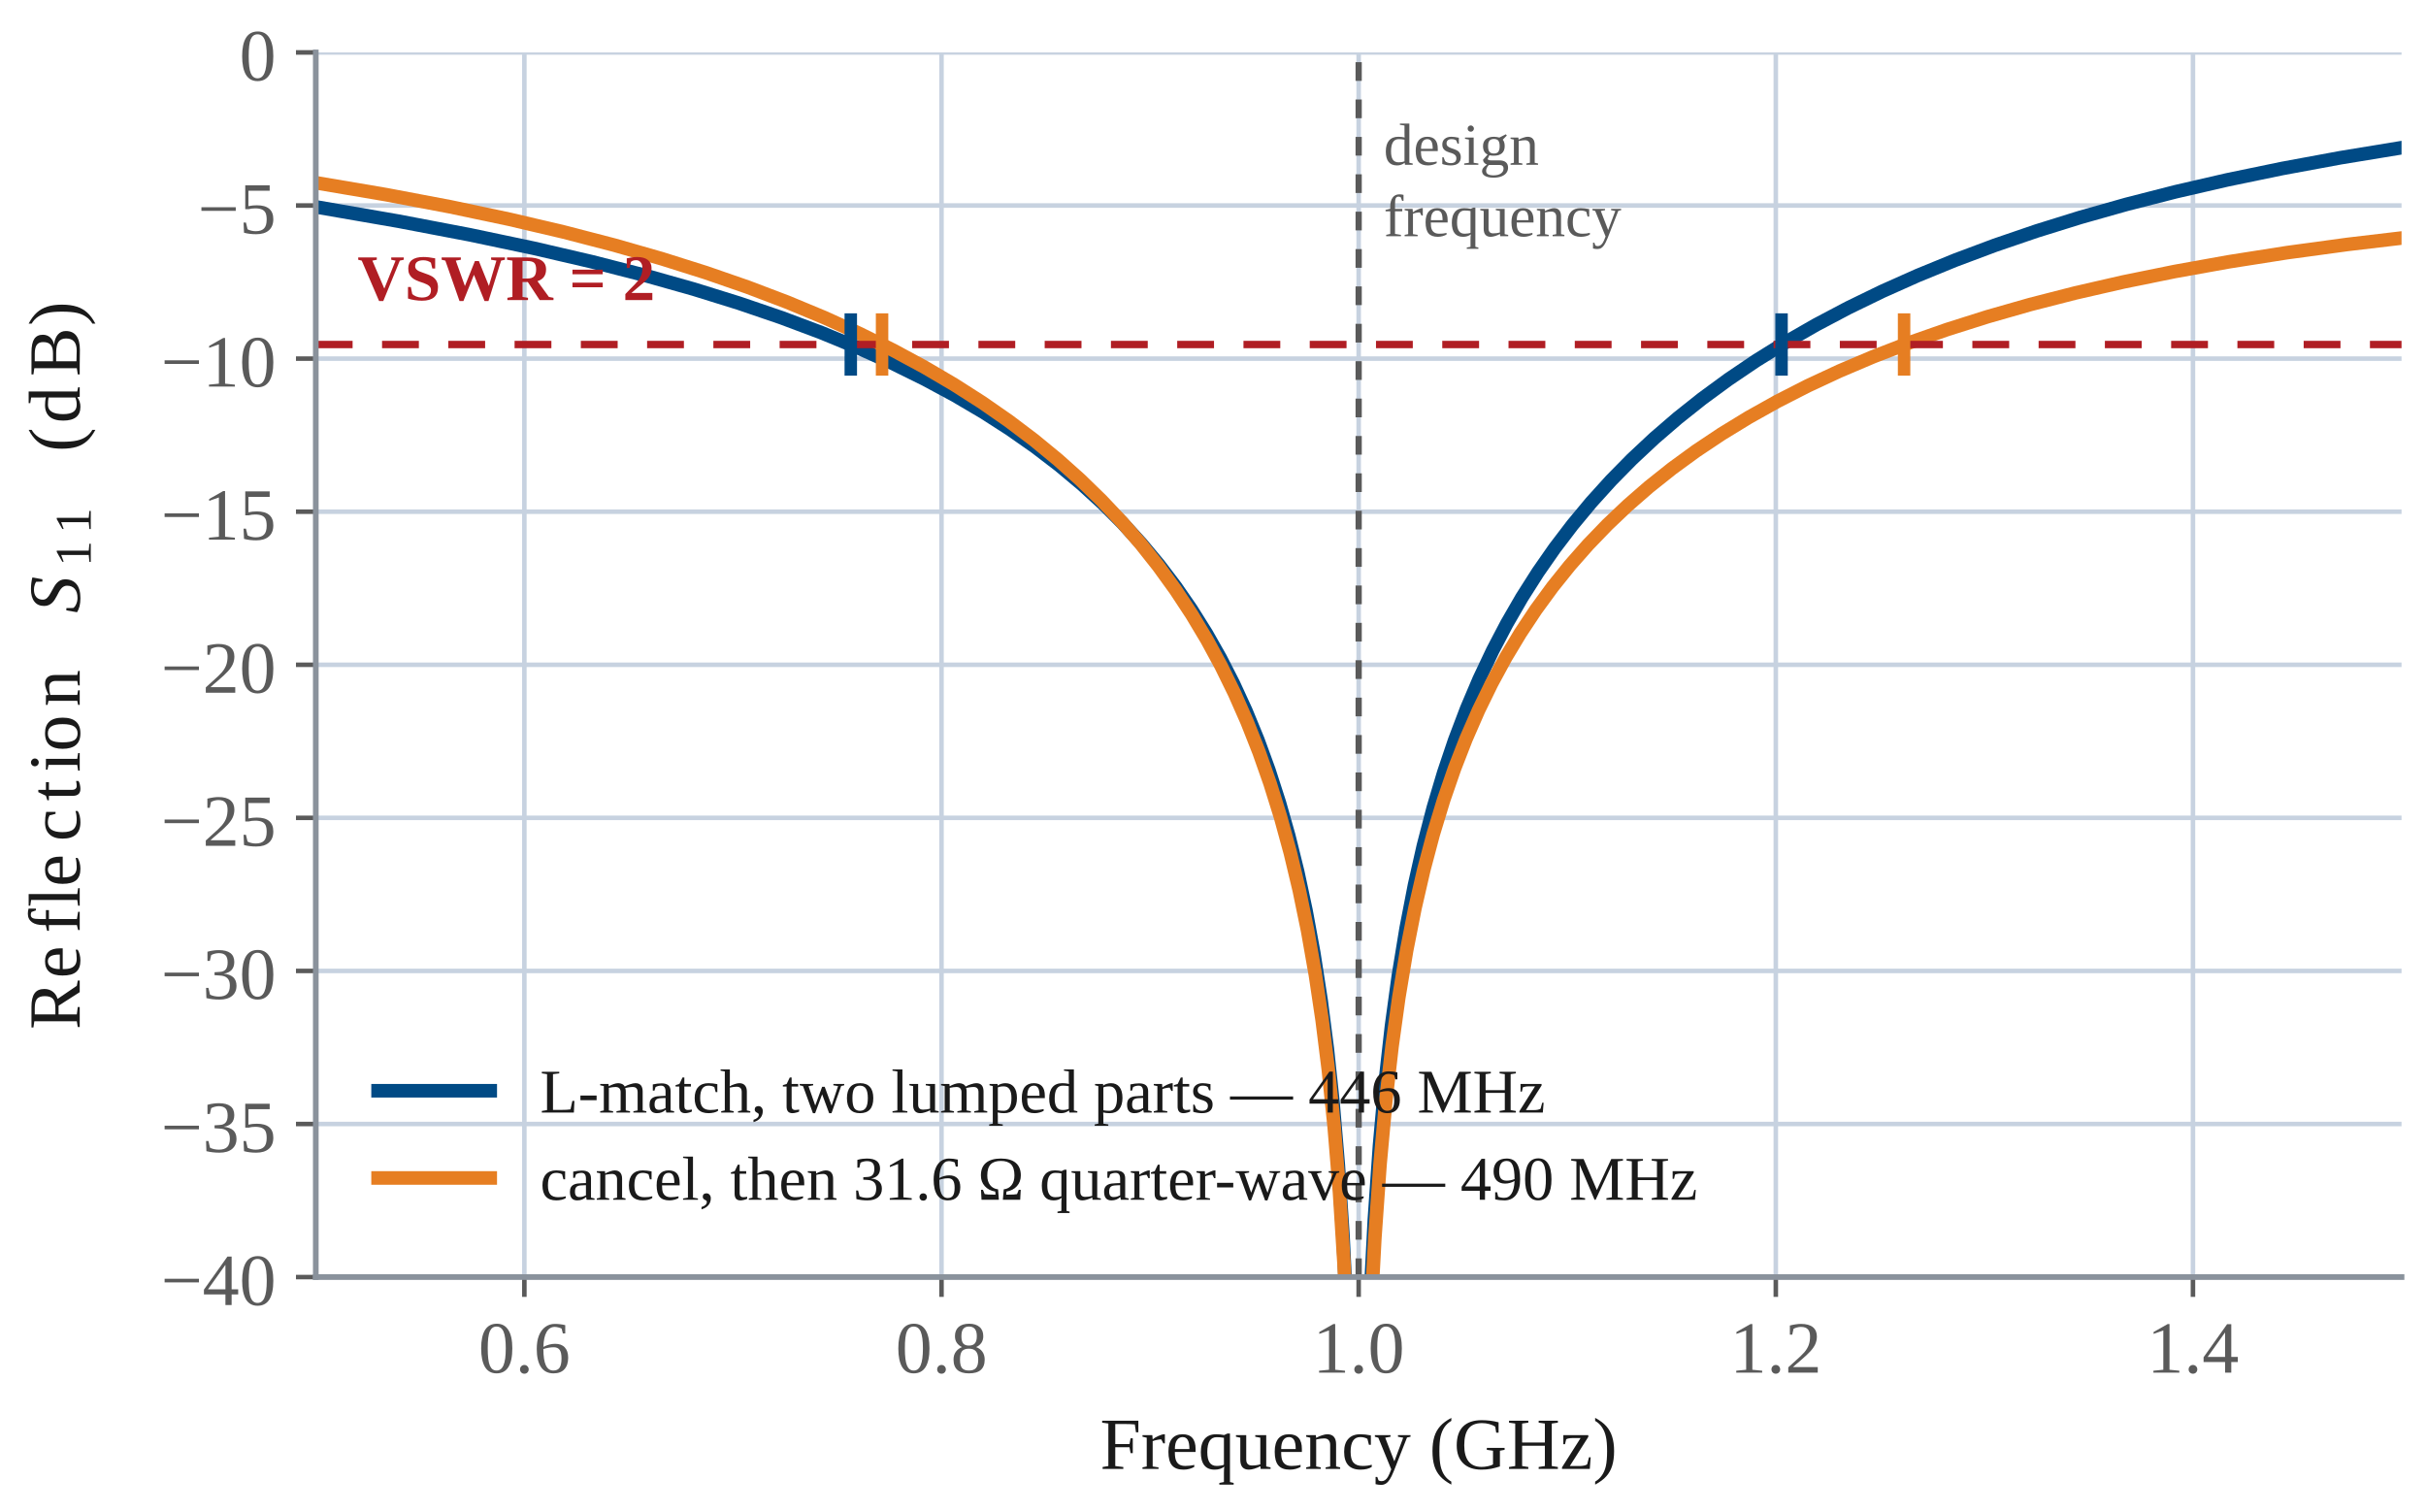
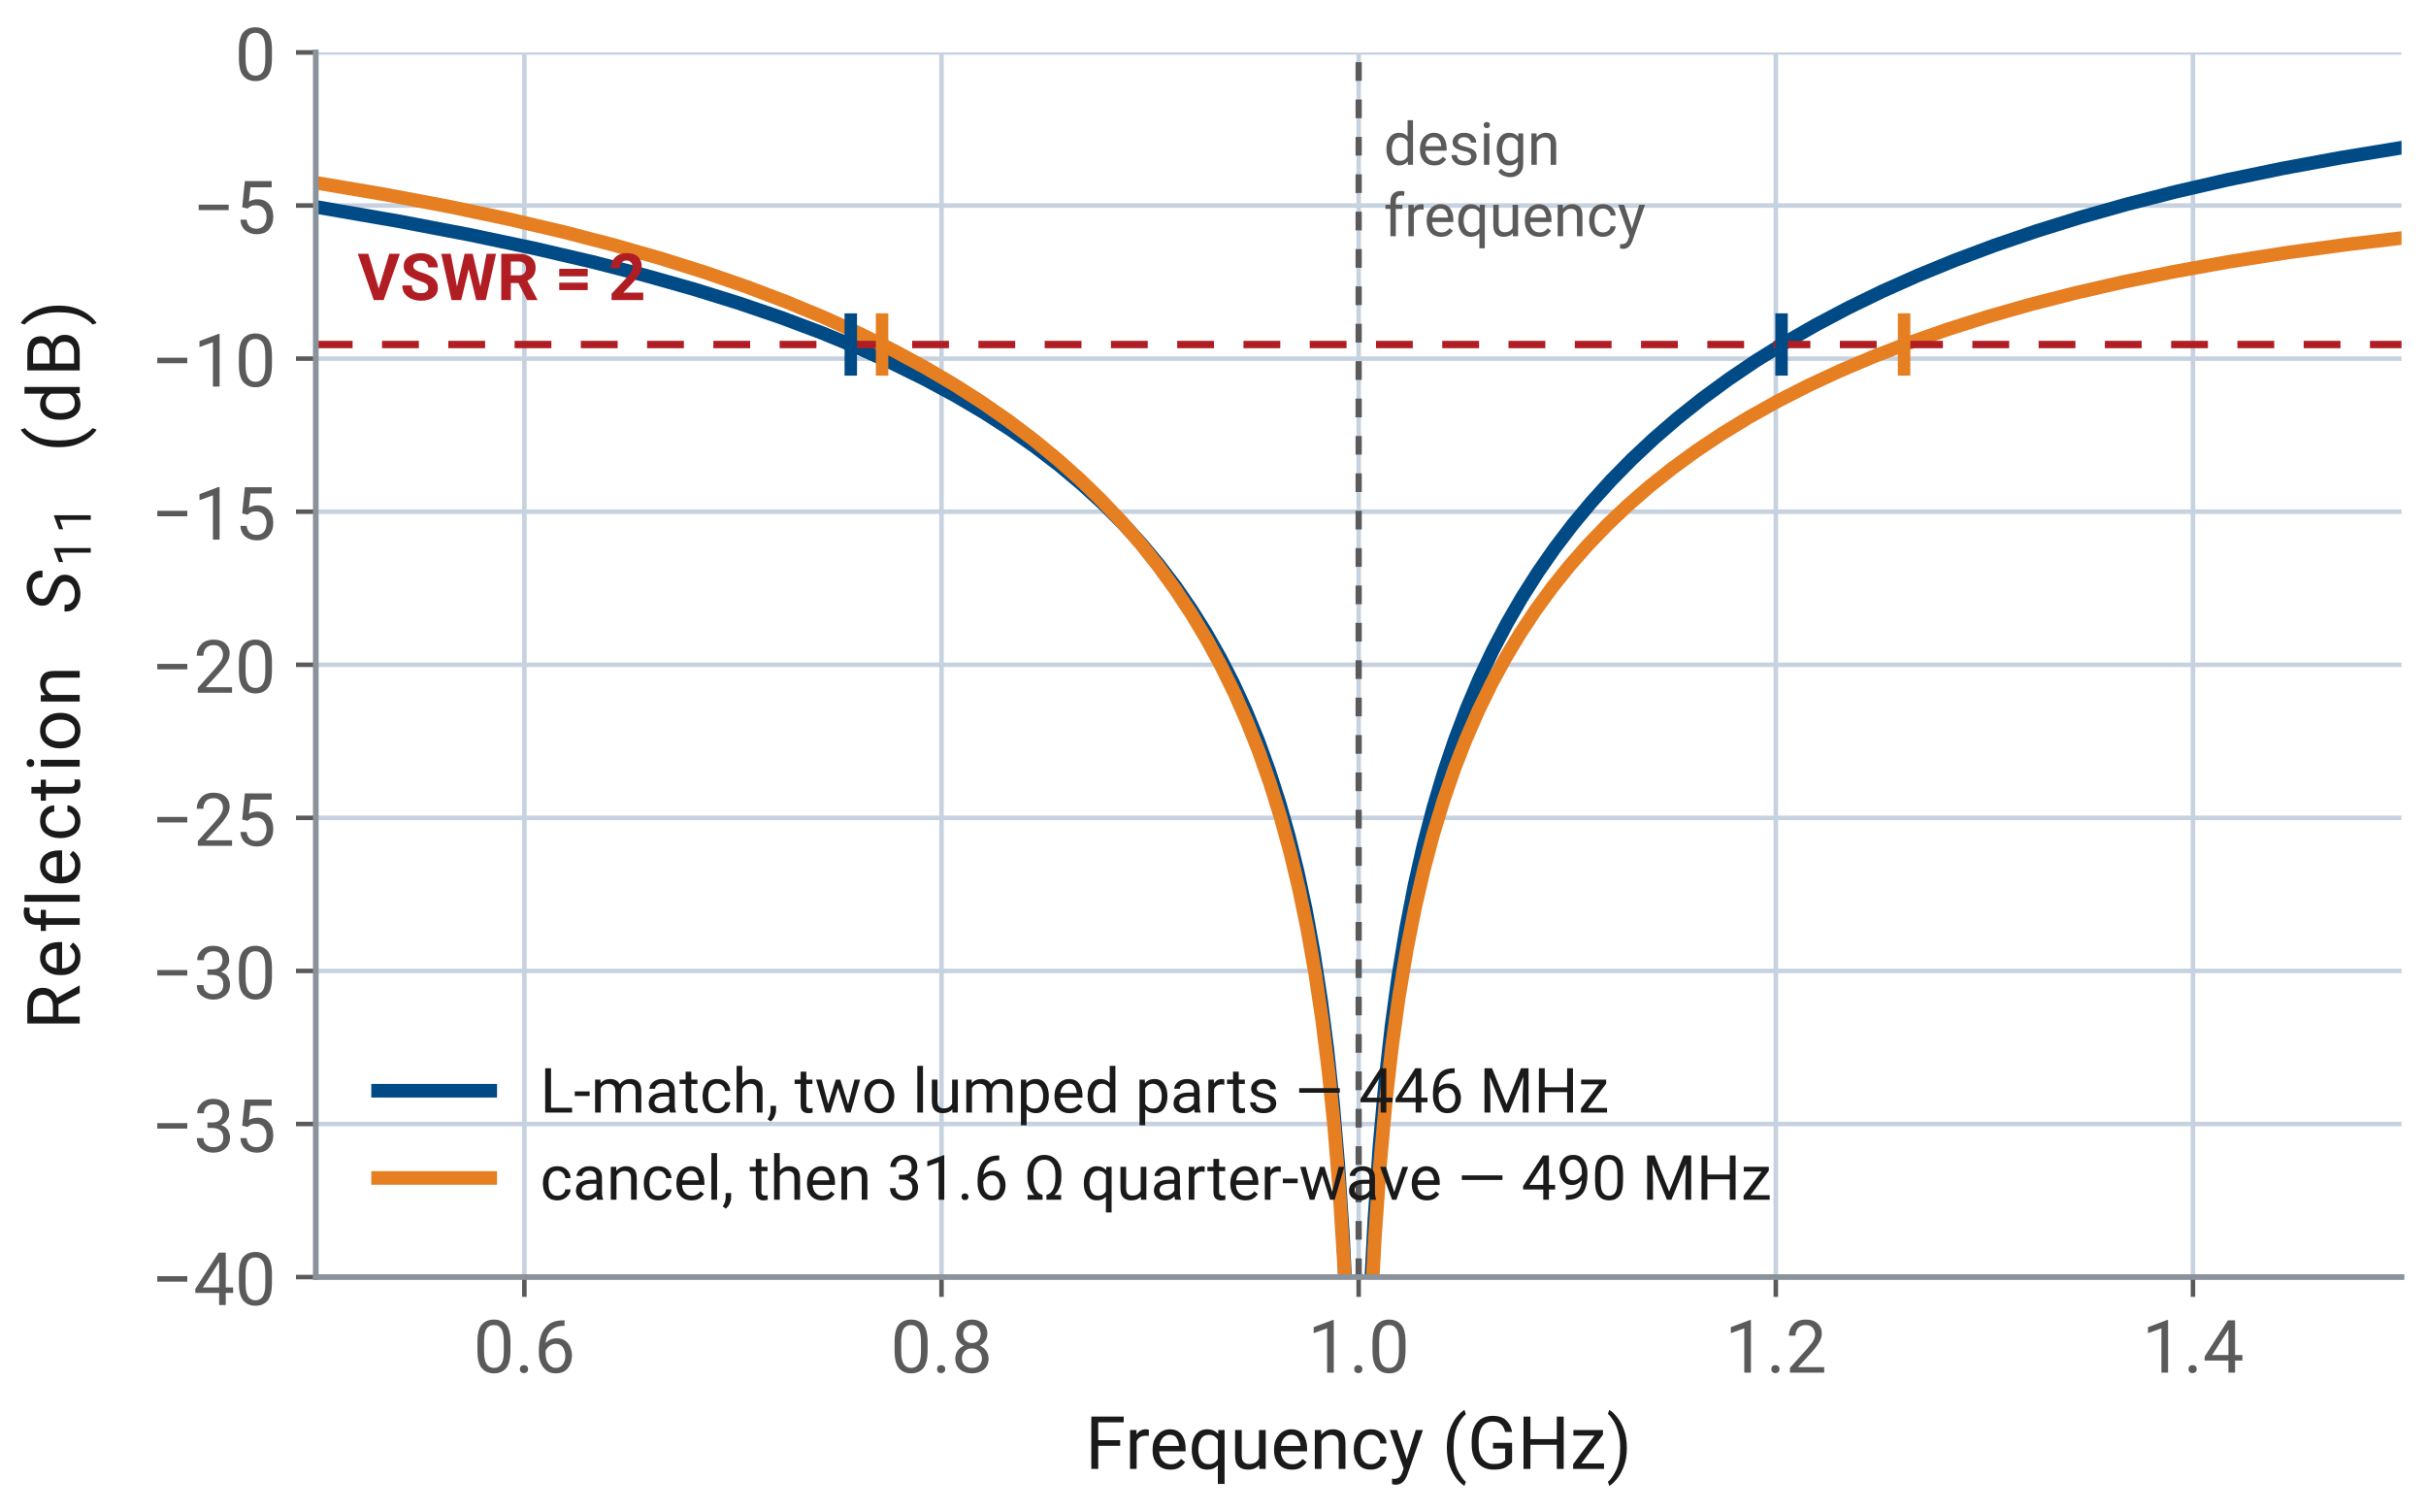
<svg xmlns="http://www.w3.org/2000/svg" xmlns:xlink="http://www.w3.org/1999/xlink" width="428.359pt" height="266.794pt" viewBox="0 0 428.359 266.794" version="1.1">
  <defs>
    <style type="text/css">*{stroke-linejoin: round; stroke-linecap: butt}</style>
  </defs>
  <g id="figure_1">
    <g id="patch_1">
      <path d="M 0 266.794  L 428.359 266.794  L 428.359 0  L 0 0  L 0 266.794  z " style="fill: none" />
    </g>
    <g id="axes_1">
      <g id="patch_2">
        <path d="M 55.759 225.474  L 424.039 225.474  L 424.039 9.258  L 55.759 9.258  L 55.759 225.474  z " style="fill: none" />
      </g>
      <g id="matplotlib.axis_1">
        <g id="xtick_1">
          <g id="line2d_1">
            <path d="M 92.587 225.474  L 92.587 9.258  " clip-path="url(#pfe31ee1c93)" style="fill: none; stroke: #c7d2e0; stroke-width: 0.8; stroke-linecap: square" />
          </g>
          <g id="line2d_2">
            <defs>
              <path id="m2ebbea7b90" d="M 0 0  L 0 3.5  " style="stroke: #5a5a5a; stroke-width: 0.8" />
            </defs>
            <g>
              <use xlink:href="#m2ebbea7b90" x="92.587" y="225.474" style="fill: #5a5a5a; stroke: #5a5a5a; stroke-width: 0.8" />
            </g>
          </g>
          <g id="text_1">
-             <text style="font-size: 13px; font-family:inherit; text-anchor: middle; fill: #5a5a5a" x="92.587" y="242.351" transform="rotate(-0 92.58714 242.3514)">0.6</text>
+             <text style="font-size: 13px; font-family:'Source Sans Pro', 'Segoe UI', Roboto, Helvetica, Arial, sans-serif; text-anchor: middle; fill: #5a5a5a" x="92.587" y="242.351" transform="rotate(-0 92.58714 242.3514)">0.6</text>
          </g>
        </g>
        <g id="xtick_2">
          <g id="line2d_3">
            <path d="M 166.243 225.474  L 166.243 9.258  " clip-path="url(#pfe31ee1c93)" style="fill: none; stroke: #c7d2e0; stroke-width: 0.8; stroke-linecap: square" />
          </g>
          <g id="line2d_4">
            <g>
              <use xlink:href="#m2ebbea7b90" x="166.243" y="225.474" style="fill: #5a5a5a; stroke: #5a5a5a; stroke-width: 0.8" />
            </g>
          </g>
          <g id="text_2">
-             <text style="font-size: 13px; font-family:inherit; text-anchor: middle; fill: #5a5a5a" x="166.243" y="242.351" transform="rotate(-0 166.2431 242.3514)">0.8</text>
+             <text style="font-size: 13px; font-family:'Source Sans Pro', 'Segoe UI', Roboto, Helvetica, Arial, sans-serif; text-anchor: middle; fill: #5a5a5a" x="166.243" y="242.351" transform="rotate(-0 166.2431 242.3514)">0.8</text>
          </g>
        </g>
        <g id="xtick_3">
          <g id="line2d_5">
            <path d="M 239.899 225.474  L 239.899 9.258  " clip-path="url(#pfe31ee1c93)" style="fill: none; stroke: #c7d2e0; stroke-width: 0.8; stroke-linecap: square" />
          </g>
          <g id="line2d_6">
            <g>
              <use xlink:href="#m2ebbea7b90" x="239.899" y="225.474" style="fill: #5a5a5a; stroke: #5a5a5a; stroke-width: 0.8" />
            </g>
          </g>
          <g id="text_3">
-             <text style="font-size: 13px; font-family:inherit; text-anchor: middle; fill: #5a5a5a" x="239.899" y="242.351" transform="rotate(-0 239.8991 242.3514)">1.0</text>
+             <text style="font-size: 13px; font-family:'Source Sans Pro', 'Segoe UI', Roboto, Helvetica, Arial, sans-serif; text-anchor: middle; fill: #5a5a5a" x="239.899" y="242.351" transform="rotate(-0 239.8991 242.3514)">1.0</text>
          </g>
        </g>
        <g id="xtick_4">
          <g id="line2d_7">
            <path d="M 313.555 225.474  L 313.555 9.258  " clip-path="url(#pfe31ee1c93)" style="fill: none; stroke: #c7d2e0; stroke-width: 0.8; stroke-linecap: square" />
          </g>
          <g id="line2d_8">
            <g>
              <use xlink:href="#m2ebbea7b90" x="313.555" y="225.474" style="fill: #5a5a5a; stroke: #5a5a5a; stroke-width: 0.8" />
            </g>
          </g>
          <g id="text_4">
-             <text style="font-size: 13px; font-family:inherit; text-anchor: middle; fill: #5a5a5a" x="313.555" y="242.351" transform="rotate(-0 313.5551 242.3514)">1.2</text>
+             <text style="font-size: 13px; font-family:'Source Sans Pro', 'Segoe UI', Roboto, Helvetica, Arial, sans-serif; text-anchor: middle; fill: #5a5a5a" x="313.555" y="242.351" transform="rotate(-0 313.5551 242.3514)">1.2</text>
          </g>
        </g>
        <g id="xtick_5">
          <g id="line2d_9">
            <path d="M 387.211 225.474  L 387.211 9.258  " clip-path="url(#pfe31ee1c93)" style="fill: none; stroke: #c7d2e0; stroke-width: 0.8; stroke-linecap: square" />
          </g>
          <g id="line2d_10">
            <g>
              <use xlink:href="#m2ebbea7b90" x="387.211" y="225.474" style="fill: #5a5a5a; stroke: #5a5a5a; stroke-width: 0.8" />
            </g>
          </g>
          <g id="text_5">
-             <text style="font-size: 13px; font-family:inherit; text-anchor: middle; fill: #5a5a5a" x="387.211" y="242.351" transform="rotate(-0 387.2111 242.3514)">1.4</text>
+             <text style="font-size: 13px; font-family:'Source Sans Pro', 'Segoe UI', Roboto, Helvetica, Arial, sans-serif; text-anchor: middle; fill: #5a5a5a" x="387.211" y="242.351" transform="rotate(-0 387.2111 242.3514)">1.4</text>
          </g>
        </g>
        <g id="text_6">
-           <text style="font-size: 13px; font-family:inherit; text-anchor: middle; fill: #1a1a1a" x="239.899" y="259.351" transform="rotate(-0 239.8991 259.3514)">Frequency  (GHz)</text>
+           <text style="font-size: 13px; font-family:'Source Sans Pro', 'Segoe UI', Roboto, Helvetica, Arial, sans-serif; text-anchor: middle; fill: #1a1a1a" x="239.899" y="259.351" transform="rotate(-0 239.8991 259.3514)">Frequency  (GHz)</text>
        </g>
      </g>
      <g id="matplotlib.axis_2">
        <g id="ytick_1">
          <g id="line2d_11">
            <path d="M 55.759 225.474  L 424.039 225.474  " clip-path="url(#pfe31ee1c93)" style="fill: none; stroke: #c7d2e0; stroke-width: 0.8; stroke-linecap: square" />
          </g>
          <g id="line2d_12">
            <defs>
              <path id="mf272f6566f" d="M 0 0  L -3.5 0  " style="stroke: #5a5a5a; stroke-width: 0.8" />
            </defs>
            <g>
              <use xlink:href="#mf272f6566f" x="55.759" y="225.474" style="fill: #5a5a5a; stroke: #5a5a5a; stroke-width: 0.8" />
            </g>
          </g>
          <g id="text_7">
-             <text style="font-size: 13px; font-family:inherit; text-anchor: end; fill: #5a5a5a" x="48.759" y="230.413" transform="rotate(-0 48.75914 230.413)">−40</text>
+             <text style="font-size: 13px; font-family:'Source Sans Pro', 'Segoe UI', Roboto, Helvetica, Arial, sans-serif; text-anchor: end; fill: #5a5a5a" x="48.759" y="230.413" transform="rotate(-0 48.75914 230.413)">−40</text>
          </g>
        </g>
        <g id="ytick_2">
          <g id="line2d_13">
            <path d="M 55.759 198.447  L 424.039 198.447  " clip-path="url(#pfe31ee1c93)" style="fill: none; stroke: #c7d2e0; stroke-width: 0.8; stroke-linecap: square" />
          </g>
          <g id="line2d_14">
            <g>
              <use xlink:href="#mf272f6566f" x="55.759" y="198.447" style="fill: #5a5a5a; stroke: #5a5a5a; stroke-width: 0.8" />
            </g>
          </g>
          <g id="text_8">
-             <text style="font-size: 13px; font-family:inherit; text-anchor: end; fill: #5a5a5a" x="48.759" y="203.386" transform="rotate(-0 48.75914 203.386)">−35</text>
+             <text style="font-size: 13px; font-family:'Source Sans Pro', 'Segoe UI', Roboto, Helvetica, Arial, sans-serif; text-anchor: end; fill: #5a5a5a" x="48.759" y="203.386" transform="rotate(-0 48.75914 203.386)">−35</text>
          </g>
        </g>
        <g id="ytick_3">
          <g id="line2d_15">
            <path d="M 55.759 171.42  L 424.039 171.42  " clip-path="url(#pfe31ee1c93)" style="fill: none; stroke: #c7d2e0; stroke-width: 0.8; stroke-linecap: square" />
          </g>
          <g id="line2d_16">
            <g>
              <use xlink:href="#mf272f6566f" x="55.759" y="171.42" style="fill: #5a5a5a; stroke: #5a5a5a; stroke-width: 0.8" />
            </g>
          </g>
          <g id="text_9">
-             <text style="font-size: 13px; font-family:inherit; text-anchor: end; fill: #5a5a5a" x="48.759" y="176.359" transform="rotate(-0 48.75914 176.359)">−30</text>
+             <text style="font-size: 13px; font-family:'Source Sans Pro', 'Segoe UI', Roboto, Helvetica, Arial, sans-serif; text-anchor: end; fill: #5a5a5a" x="48.759" y="176.359" transform="rotate(-0 48.75914 176.359)">−30</text>
          </g>
        </g>
        <g id="ytick_4">
          <g id="line2d_17">
            <path d="M 55.759 144.393  L 424.039 144.393  " clip-path="url(#pfe31ee1c93)" style="fill: none; stroke: #c7d2e0; stroke-width: 0.8; stroke-linecap: square" />
          </g>
          <g id="line2d_18">
            <g>
              <use xlink:href="#mf272f6566f" x="55.759" y="144.393" style="fill: #5a5a5a; stroke: #5a5a5a; stroke-width: 0.8" />
            </g>
          </g>
          <g id="text_10">
-             <text style="font-size: 13px; font-family:inherit; text-anchor: end; fill: #5a5a5a" x="48.759" y="149.332" transform="rotate(-0 48.75914 149.332)">−25</text>
+             <text style="font-size: 13px; font-family:'Source Sans Pro', 'Segoe UI', Roboto, Helvetica, Arial, sans-serif; text-anchor: end; fill: #5a5a5a" x="48.759" y="149.332" transform="rotate(-0 48.75914 149.332)">−25</text>
          </g>
        </g>
        <g id="ytick_5">
          <g id="line2d_19">
            <path d="M 55.759 117.366  L 424.039 117.366  " clip-path="url(#pfe31ee1c93)" style="fill: none; stroke: #c7d2e0; stroke-width: 0.8; stroke-linecap: square" />
          </g>
          <g id="line2d_20">
            <g>
              <use xlink:href="#mf272f6566f" x="55.759" y="117.366" style="fill: #5a5a5a; stroke: #5a5a5a; stroke-width: 0.8" />
            </g>
          </g>
          <g id="text_11">
-             <text style="font-size: 13px; font-family:inherit; text-anchor: end; fill: #5a5a5a" x="48.759" y="122.305" transform="rotate(-0 48.75914 122.305)">−20</text>
+             <text style="font-size: 13px; font-family:'Source Sans Pro', 'Segoe UI', Roboto, Helvetica, Arial, sans-serif; text-anchor: end; fill: #5a5a5a" x="48.759" y="122.305" transform="rotate(-0 48.75914 122.305)">−20</text>
          </g>
        </g>
        <g id="ytick_6">
          <g id="line2d_21">
            <path d="M 55.759 90.339  L 424.039 90.339  " clip-path="url(#pfe31ee1c93)" style="fill: none; stroke: #c7d2e0; stroke-width: 0.8; stroke-linecap: square" />
          </g>
          <g id="line2d_22">
            <g>
              <use xlink:href="#mf272f6566f" x="55.759" y="90.339" style="fill: #5a5a5a; stroke: #5a5a5a; stroke-width: 0.8" />
            </g>
          </g>
          <g id="text_12">
-             <text style="font-size: 13px; font-family:inherit; text-anchor: end; fill: #5a5a5a" x="48.759" y="95.278" transform="rotate(-0 48.75914 95.27795)">−15</text>
+             <text style="font-size: 13px; font-family:'Source Sans Pro', 'Segoe UI', Roboto, Helvetica, Arial, sans-serif; text-anchor: end; fill: #5a5a5a" x="48.759" y="95.278" transform="rotate(-0 48.75914 95.27795)">−15</text>
          </g>
        </g>
        <g id="ytick_7">
          <g id="line2d_23">
            <path d="M 55.759 63.312  L 424.039 63.312  " clip-path="url(#pfe31ee1c93)" style="fill: none; stroke: #c7d2e0; stroke-width: 0.8; stroke-linecap: square" />
          </g>
          <g id="line2d_24">
            <g>
              <use xlink:href="#mf272f6566f" x="55.759" y="63.312" style="fill: #5a5a5a; stroke: #5a5a5a; stroke-width: 0.8" />
            </g>
          </g>
          <g id="text_13">
-             <text style="font-size: 13px; font-family:inherit; text-anchor: end; fill: #5a5a5a" x="48.759" y="68.251" transform="rotate(-0 48.75914 68.25095)">−10</text>
+             <text style="font-size: 13px; font-family:'Source Sans Pro', 'Segoe UI', Roboto, Helvetica, Arial, sans-serif; text-anchor: end; fill: #5a5a5a" x="48.759" y="68.251" transform="rotate(-0 48.75914 68.25095)">−10</text>
          </g>
        </g>
        <g id="ytick_8">
          <g id="line2d_25">
            <path d="M 55.759 36.285  L 424.039 36.285  " clip-path="url(#pfe31ee1c93)" style="fill: none; stroke: #c7d2e0; stroke-width: 0.8; stroke-linecap: square" />
          </g>
          <g id="line2d_26">
            <g>
              <use xlink:href="#mf272f6566f" x="55.759" y="36.285" style="fill: #5a5a5a; stroke: #5a5a5a; stroke-width: 0.8" />
            </g>
          </g>
          <g id="text_14">
-             <text style="font-size: 13px; font-family:inherit; text-anchor: end; fill: #5a5a5a" x="48.759" y="41.224" transform="rotate(-0 48.75914 41.22395)">−5</text>
+             <text style="font-size: 13px; font-family:'Source Sans Pro', 'Segoe UI', Roboto, Helvetica, Arial, sans-serif; text-anchor: end; fill: #5a5a5a" x="48.759" y="41.224" transform="rotate(-0 48.75914 41.22395)">−5</text>
          </g>
        </g>
        <g id="ytick_9">
          <g id="line2d_27">
            <path d="M 55.759 9.258  L 424.039 9.258  " clip-path="url(#pfe31ee1c93)" style="fill: none; stroke: #c7d2e0; stroke-width: 0.8; stroke-linecap: square" />
          </g>
          <g id="line2d_28">
            <g>
              <use xlink:href="#mf272f6566f" x="55.759" y="9.258" style="fill: #5a5a5a; stroke: #5a5a5a; stroke-width: 0.8" />
            </g>
          </g>
          <g id="text_15">
-             <text style="font-size: 13px; font-family:inherit; text-anchor: end; fill: #5a5a5a" x="48.759" y="14.197" transform="rotate(-0 48.75914 14.19695)">0</text>
+             <text style="font-size: 13px; font-family:'Source Sans Pro', 'Segoe UI', Roboto, Helvetica, Arial, sans-serif; text-anchor: end; fill: #5a5a5a" x="48.759" y="14.197" transform="rotate(-0 48.75914 14.19695)">0</text>
          </g>
        </g>
        <g id="text_16">
          <g style="fill: #1a1a1a" transform="translate(14.2 181.7815) rotate(-90)">
            <text>
-               <tspan x="0" y="-0.125" style="font-size: 13px; font-family:inherit; fill: #1a1a1a">R</tspan>
-               <tspan x="9.033" y="-0.125" style="font-size: 13px; font-family:inherit; fill: #1a1a1a">e</tspan>
-               <tspan x="17.031" y="-0.125" style="font-size: 13px; font-family:inherit; fill: #1a1a1a">f</tspan>
-               <tspan x="21.607" y="-0.125" style="font-size: 13px; font-family:inherit; fill: #1a1a1a">l</tspan>
-               <tspan x="25.219" y="-0.125" style="font-size: 13px; font-family:inherit; fill: #1a1a1a">e</tspan>
-               <tspan x="33.217" y="-0.125" style="font-size: 13px; font-family:inherit; fill: #1a1a1a">c</tspan>
-               <tspan x="40.365" y="-0.125" style="font-size: 13px; font-family:inherit; fill: #1a1a1a">t</tspan>
-               <tspan x="45.462" y="-0.125" style="font-size: 13px; font-family:inherit; fill: #1a1a1a">i</tspan>
-               <tspan x="49.074" y="-0.125" style="font-size: 13px; font-family:inherit; fill: #1a1a1a">o</tspan>
-               <tspan x="57.027" y="-0.125" style="font-size: 13px; font-family:inherit; fill: #1a1a1a">n</tspan>
-               <tspan x="65.267" y="-0.125" style="font-size: 13px; font-family:inherit; fill: #1a1a1a"> </tspan>
-               <tspan x="69.399" y="-0.125" style="font-size: 13px; font-family:inherit; fill: #1a1a1a"> </tspan>
-               <tspan x="93.718" y="-0.125" style="font-size: 13px; font-family:inherit; fill: #1a1a1a"> </tspan>
-               <tspan x="97.85" y="-0.125" style="font-size: 13px; font-family:inherit; fill: #1a1a1a"> </tspan>
-               <tspan x="101.983" y="-0.125" style="font-size: 13px; font-family:inherit; fill: #1a1a1a">(</tspan>
-               <tspan x="107.054" y="-0.125" style="font-size: 13px; font-family:inherit; fill: #1a1a1a">d</tspan>
-               <tspan x="115.306" y="-0.125" style="font-size: 13px; font-family:inherit; fill: #1a1a1a">B</tspan>
-               <tspan x="124.225" y="-0.125" style="font-size: 13px; font-family:inherit; fill: #1a1a1a">)</tspan>
-               <tspan x="73.531" y="-0.125" style="font-style: oblique; font-size: 13px; font-family:inherit; fill: #1a1a1a">S</tspan>
-               <tspan x="81.783" y="1.825" style="font-size: 9.1px; font-family:inherit; fill: #1a1a1a">1</tspan>
-               <tspan x="87.573" y="1.825" style="font-size: 9.1px; font-family:inherit; fill: #1a1a1a">1</tspan>
+               <tspan x="0" y="-0.125" style="font-size: 13px; font-family:'Source Sans Pro', 'Segoe UI', Roboto, Helvetica, Arial, sans-serif; fill: #1a1a1a">R</tspan>
+               <tspan x="9.033" y="-0.125" style="font-size: 13px; font-family:'Source Sans Pro', 'Segoe UI', Roboto, Helvetica, Arial, sans-serif; fill: #1a1a1a">e</tspan>
+               <tspan x="17.031" y="-0.125" style="font-size: 13px; font-family:'Source Sans Pro', 'Segoe UI', Roboto, Helvetica, Arial, sans-serif; fill: #1a1a1a">f</tspan>
+               <tspan x="21.607" y="-0.125" style="font-size: 13px; font-family:'Source Sans Pro', 'Segoe UI', Roboto, Helvetica, Arial, sans-serif; fill: #1a1a1a">l</tspan>
+               <tspan x="25.219" y="-0.125" style="font-size: 13px; font-family:'Source Sans Pro', 'Segoe UI', Roboto, Helvetica, Arial, sans-serif; fill: #1a1a1a">e</tspan>
+               <tspan x="33.217" y="-0.125" style="font-size: 13px; font-family:'Source Sans Pro', 'Segoe UI', Roboto, Helvetica, Arial, sans-serif; fill: #1a1a1a">c</tspan>
+               <tspan x="40.365" y="-0.125" style="font-size: 13px; font-family:'Source Sans Pro', 'Segoe UI', Roboto, Helvetica, Arial, sans-serif; fill: #1a1a1a">t</tspan>
+               <tspan x="45.462" y="-0.125" style="font-size: 13px; font-family:'Source Sans Pro', 'Segoe UI', Roboto, Helvetica, Arial, sans-serif; fill: #1a1a1a">i</tspan>
+               <tspan x="49.074" y="-0.125" style="font-size: 13px; font-family:'Source Sans Pro', 'Segoe UI', Roboto, Helvetica, Arial, sans-serif; fill: #1a1a1a">o</tspan>
+               <tspan x="57.027" y="-0.125" style="font-size: 13px; font-family:'Source Sans Pro', 'Segoe UI', Roboto, Helvetica, Arial, sans-serif; fill: #1a1a1a">n</tspan>
+               <tspan x="65.267" y="-0.125" style="font-size: 13px; font-family:'Source Sans Pro', 'Segoe UI', Roboto, Helvetica, Arial, sans-serif; fill: #1a1a1a"> </tspan>
+               <tspan x="69.399" y="-0.125" style="font-size: 13px; font-family:'Source Sans Pro', 'Segoe UI', Roboto, Helvetica, Arial, sans-serif; fill: #1a1a1a"> </tspan>
+               <tspan x="93.718" y="-0.125" style="font-size: 13px; font-family:'Source Sans Pro', 'Segoe UI', Roboto, Helvetica, Arial, sans-serif; fill: #1a1a1a"> </tspan>
+               <tspan x="97.85" y="-0.125" style="font-size: 13px; font-family:'Source Sans Pro', 'Segoe UI', Roboto, Helvetica, Arial, sans-serif; fill: #1a1a1a"> </tspan>
+               <tspan x="101.983" y="-0.125" style="font-size: 13px; font-family:'Source Sans Pro', 'Segoe UI', Roboto, Helvetica, Arial, sans-serif; fill: #1a1a1a">(</tspan>
+               <tspan x="107.054" y="-0.125" style="font-size: 13px; font-family:'Source Sans Pro', 'Segoe UI', Roboto, Helvetica, Arial, sans-serif; fill: #1a1a1a">d</tspan>
+               <tspan x="115.306" y="-0.125" style="font-size: 13px; font-family:'Source Sans Pro', 'Segoe UI', Roboto, Helvetica, Arial, sans-serif; fill: #1a1a1a">B</tspan>
+               <tspan x="124.225" y="-0.125" style="font-size: 13px; font-family:'Source Sans Pro', 'Segoe UI', Roboto, Helvetica, Arial, sans-serif; fill: #1a1a1a">)</tspan>
+               <tspan x="73.531" y="-0.125" style="font-style: oblique; font-size: 13px; font-family:'Source Sans Pro', 'Segoe UI', Roboto, Helvetica, Arial, sans-serif; fill: #1a1a1a">S</tspan>
+               <tspan x="81.783" y="1.825" style="font-size: 9.1px; font-family:'Source Sans Pro', 'Segoe UI', Roboto, Helvetica, Arial, sans-serif; fill: #1a1a1a">1</tspan>
+               <tspan x="87.573" y="1.825" style="font-size: 9.1px; font-family:'Source Sans Pro', 'Segoe UI', Roboto, Helvetica, Arial, sans-serif; fill: #1a1a1a">1</tspan>
            </text>
          </g>
        </g>
      </g>
      <g id="line2d_29">
        <path d="M 55.759 36.523  L 70.306 39.042  L 82.92 41.447  L 94.244 43.829  L 104.464 46.202  L 113.855 48.609  L 122.51 51.052  L 130.52 53.542  L 137.978 56.089  L 144.975 58.713  L 151.512 61.402  L 157.589 64.14  L 163.297 66.954  L 168.637 69.83  L 173.701 72.811  L 178.396 75.83  L 182.816 78.929  L 187.051 82.172  L 191.01 85.485  L 194.693 88.851  L 198.191 92.345  L 201.506 95.968  L 204.636 99.718  L 207.583 103.592  L 210.345 107.586  L 213.015 111.844  L 215.501 116.231  L 217.802 120.734  L 220.012 125.545  L 222.13 130.708  L 224.063 136.012  L 225.905 141.725  L 227.562 147.571  L 229.127 153.884  L 230.6 160.75  L 231.981 168.282  L 233.27 176.634  L 234.375 185.237  L 235.388 194.831  L 236.308 205.696  L 237.137 218.263  L 237.874 233.25  L 238.426 248.828  L 238.892 267.794  M 240.756 267.794  L 241.28 246.806  L 241.925 229.584  L 242.661 215.44  L 243.582 202.201  L 244.595 190.949  L 245.7 181.116  L 246.896 172.355  L 248.278 163.918  L 249.751 156.31  L 251.316 149.369  L 253.065 142.644  L 254.907 136.458  L 256.84 130.723  L 258.958 125.14  L 261.167 119.935  L 263.561 114.87  L 266.047 110.123  L 268.717 105.501  L 271.571 101.012  L 274.517 96.787  L 277.648 92.678  L 280.962 88.69  L 284.461 84.823  L 288.144 81.079  L 292.103 77.375  L 296.246 73.804  L 300.573 70.366  L 305.177 66.991  L 310.056 63.692  L 315.212 60.48  L 320.645 57.363  L 326.353 54.348  L 332.337 51.441  L 338.598 48.647  L 345.227 45.933  L 352.225 43.311  L 359.59 40.792  L 367.324 38.383  L 375.518 36.066  L 384.173 33.852  L 393.288 31.751  L 402.955 29.751  L 413.267 27.846  L 424.039 26.077  L 424.039 26.077  " clip-path="url(#pfe31ee1c93)" style="fill: none; stroke: #004a85; stroke-width: 2.4; stroke-linecap: square" />
      </g>
      <g id="line2d_30">
        <path d="M 55.759 32.264  L 68.189 34.371  L 79.513 36.515  L 89.917 38.709  L 99.492 40.952  L 108.423 43.268  L 116.802 45.668  L 124.628 48.137  L 131.993 50.688  L 138.99 53.346  L 145.527 56.063  L 151.788 58.906  L 157.681 61.826  L 163.205 64.808  L 168.453 67.892  L 173.425 71.07  L 178.12 74.334  L 182.54 77.673  L 186.775 81.154  L 190.734 84.693  L 194.509 88.367  L 198.099 92.178  L 201.414 96.014  L 204.544 99.969  L 207.583 104.17  L 210.437 108.504  L 213.107 112.965  L 215.593 117.545  L 217.986 122.428  L 220.196 127.437  L 222.314 132.799  L 224.247 138.294  L 226.089 144.199  L 227.838 150.588  L 229.403 157.145  L 230.876 164.276  L 232.257 172.107  L 233.454 180.134  L 234.559 188.991  L 235.572 198.892  L 236.493 210.149  L 237.321 223.259  L 237.966 236.785  L 238.518 252.599  L 238.899 267.794  M 240.9 267.794  L 241.372 249.66  L 242.017 232.643  L 242.753 218.655  L 243.674 205.561  L 244.687 194.439  L 245.792 184.732  L 246.989 176.097  L 248.37 167.796  L 249.843 160.33  L 251.408 153.535  L 253.065 147.294  L 254.907 141.235  L 256.84 135.64  L 258.866 130.441  L 261.075 125.386  L 263.377 120.67  L 265.863 116.089  L 268.441 111.802  L 271.203 107.64  L 274.149 103.612  L 277.187 99.832  L 280.41 96.172  L 283.817 92.637  L 287.407 89.229  L 291.182 85.946  L 295.233 82.72  L 299.468 79.631  L 303.98 76.618  L 308.768 73.691  L 313.831 70.86  L 319.171 68.132  L 324.788 65.514  L 330.772 62.972  L 337.125 60.518  L 343.846 58.164  L 350.936 55.919  L 358.485 53.763  L 366.495 51.711  L 374.966 49.771  L 383.989 47.936  L 393.564 46.217  L 403.784 44.612  L 414.556 43.147  L 424.039 42.028  L 424.039 42.028  " clip-path="url(#pfe31ee1c93)" style="fill: none; stroke: #e67e22; stroke-width: 2.4; stroke-linecap: square" />
      </g>
      <g id="line2d_31">
        <path d="M 55.759 60.826  L 424.039 60.826  " clip-path="url(#pfe31ee1c93)" style="fill: none; stroke-dasharray: 6.5,5.2; stroke-dashoffset: 0; stroke: #b01e24; stroke-width: 1.3" />
      </g>
      <g id="line2d_32">
        <path d="M 239.899 225.474  L 239.899 9.258  " clip-path="url(#pfe31ee1c93)" style="fill: none; stroke-dasharray: 3.3,3.3; stroke-dashoffset: 0; stroke: #5a5a5a; stroke-width: 1.1" />
      </g>
      <g id="patch_3">
        <path d="M 55.759 225.474  L 55.759 9.258  " style="fill: none; stroke: #8a929c; stroke-linejoin: miter; stroke-linecap: square" />
      </g>
      <g id="patch_4">
        <path d="M 55.759 225.474  L 424.039 225.474  " style="fill: none; stroke: #8a929c; stroke-linejoin: miter; stroke-linecap: square" />
      </g>
      <g id="text_17">
-         <text style="font-weight: 700; font-size: 11.5px; font-family:inherit; text-anchor: start; fill: #b01e24" x="63.125" y="52.982" transform="rotate(-0 63.12474 52.98222)">VSWR = 2</text>
+         <text style="font-weight: 700; font-size: 11.5px; font-family:'Source Sans Pro', 'Segoe UI', Roboto, Helvetica, Arial, sans-serif; text-anchor: start; fill: #b01e24" x="63.125" y="52.982" transform="rotate(-0 63.12474 52.98222)">VSWR = 2</text>
      </g>
      <g id="text_18">
-         <text style="font-size: 10.5px; font-family:inherit; fill: #5a5a5a" transform="translate(244.3185 29.09866)">design</text>
-         <text style="font-size: 10.5px; font-family:inherit; fill: #5a5a5a" transform="translate(244.3185 41.70153)">frequency</text>
+         <text style="font-size: 10.5px; font-family:'Source Sans Pro', 'Segoe UI', Roboto, Helvetica, Arial, sans-serif; fill: #5a5a5a" transform="translate(244.3185 29.09866)">design</text>
+         <text style="font-size: 10.5px; font-family:'Source Sans Pro', 'Segoe UI', Roboto, Helvetica, Arial, sans-serif; fill: #5a5a5a" transform="translate(244.3185 41.70153)">frequency</text>
      </g>
      <g id="line2d_33">
        <path d="M 150.223 60.826  " clip-path="url(#pfe31ee1c93)" style="fill: none; stroke: #004a85; stroke-width: 1.5; stroke-linecap: square" />
        <defs>
          <path id="m4775dc33fd" d="M 0 5.5  L 0 -5.5  " style="stroke: #004a85; stroke-width: 2.2" />
        </defs>
        <g clip-path="url(#pfe31ee1c93)">
          <use xlink:href="#m4775dc33fd" x="150.223" y="60.826" style="fill: #004a85; stroke: #004a85; stroke-width: 2.2" />
        </g>
      </g>
      <g id="line2d_34">
        <path d="M 314.568 60.826  " clip-path="url(#pfe31ee1c93)" style="fill: none; stroke: #004a85; stroke-width: 1.5; stroke-linecap: square" />
        <g clip-path="url(#pfe31ee1c93)">
          <use xlink:href="#m4775dc33fd" x="314.568" y="60.826" style="fill: #004a85; stroke: #004a85; stroke-width: 2.2" />
        </g>
      </g>
      <g id="line2d_35">
        <path d="M 155.747 60.826  " clip-path="url(#pfe31ee1c93)" style="fill: none; stroke: #e67e22; stroke-width: 1.5; stroke-linecap: square" />
        <defs>
          <path id="m7695796f38" d="M 0 5.5  L 0 -5.5  " style="stroke: #e67e22; stroke-width: 2.2" />
        </defs>
        <g clip-path="url(#pfe31ee1c93)">
          <use xlink:href="#m7695796f38" x="155.747" y="60.826" style="fill: #e67e22; stroke: #e67e22; stroke-width: 2.2" />
        </g>
      </g>
      <g id="line2d_36">
        <path d="M 336.204 60.826  " clip-path="url(#pfe31ee1c93)" style="fill: none; stroke: #e67e22; stroke-width: 1.5; stroke-linecap: square" />
        <g clip-path="url(#pfe31ee1c93)">
          <use xlink:href="#m7695796f38" x="336.204" y="60.826" style="fill: #e67e22; stroke: #e67e22; stroke-width: 2.2" />
        </g>
      </g>
      <g id="legend_1">
        <g id="line2d_37">
          <path d="M 66.759 192.581  L 76.659 192.581  L 86.559 192.581  " style="fill: none; stroke: #004a85; stroke-width: 2.4; stroke-linecap: square" />
        </g>
        <g id="text_19">
-           <text style="font-size: 11px; font-family:inherit; text-anchor: start; fill: #1a1a1a" x="95.359" y="196.431" transform="rotate(-0 95.35914 196.431)">L-match, two lumped parts — 446 MHz</text>
+           <text style="font-size: 11px; font-family:'Source Sans Pro', 'Segoe UI', Roboto, Helvetica, Arial, sans-serif; text-anchor: start; fill: #1a1a1a" x="95.359" y="196.431" transform="rotate(-0 95.35914 196.431)">L-match, two lumped parts — 446 MHz</text>
        </g>
        <g id="line2d_38">
          <path d="M 66.759 207.982  L 76.659 207.982  L 86.559 207.982  " style="fill: none; stroke: #e67e22; stroke-width: 2.4; stroke-linecap: square" />
        </g>
        <g id="text_20">
-           <text style="font-size: 11px; font-family:inherit; text-anchor: start; fill: #1a1a1a" x="95.359" y="211.832" transform="rotate(-0 95.35914 211.8319)">cancel, then 31.6 Ω quarter-wave — 490 MHz</text>
+           <text style="font-size: 11px; font-family:'Source Sans Pro', 'Segoe UI', Roboto, Helvetica, Arial, sans-serif; text-anchor: start; fill: #1a1a1a" x="95.359" y="211.832" transform="rotate(-0 95.35914 211.8319)">cancel, then 31.6 Ω quarter-wave — 490 MHz</text>
        </g>
      </g>
    </g>
  </g>
  <defs>
    <clipPath id="pfe31ee1c93">
      <rect x="55.759" y="9.258" width="368.28" height="216.216" />
    </clipPath>
  </defs>
</svg>
